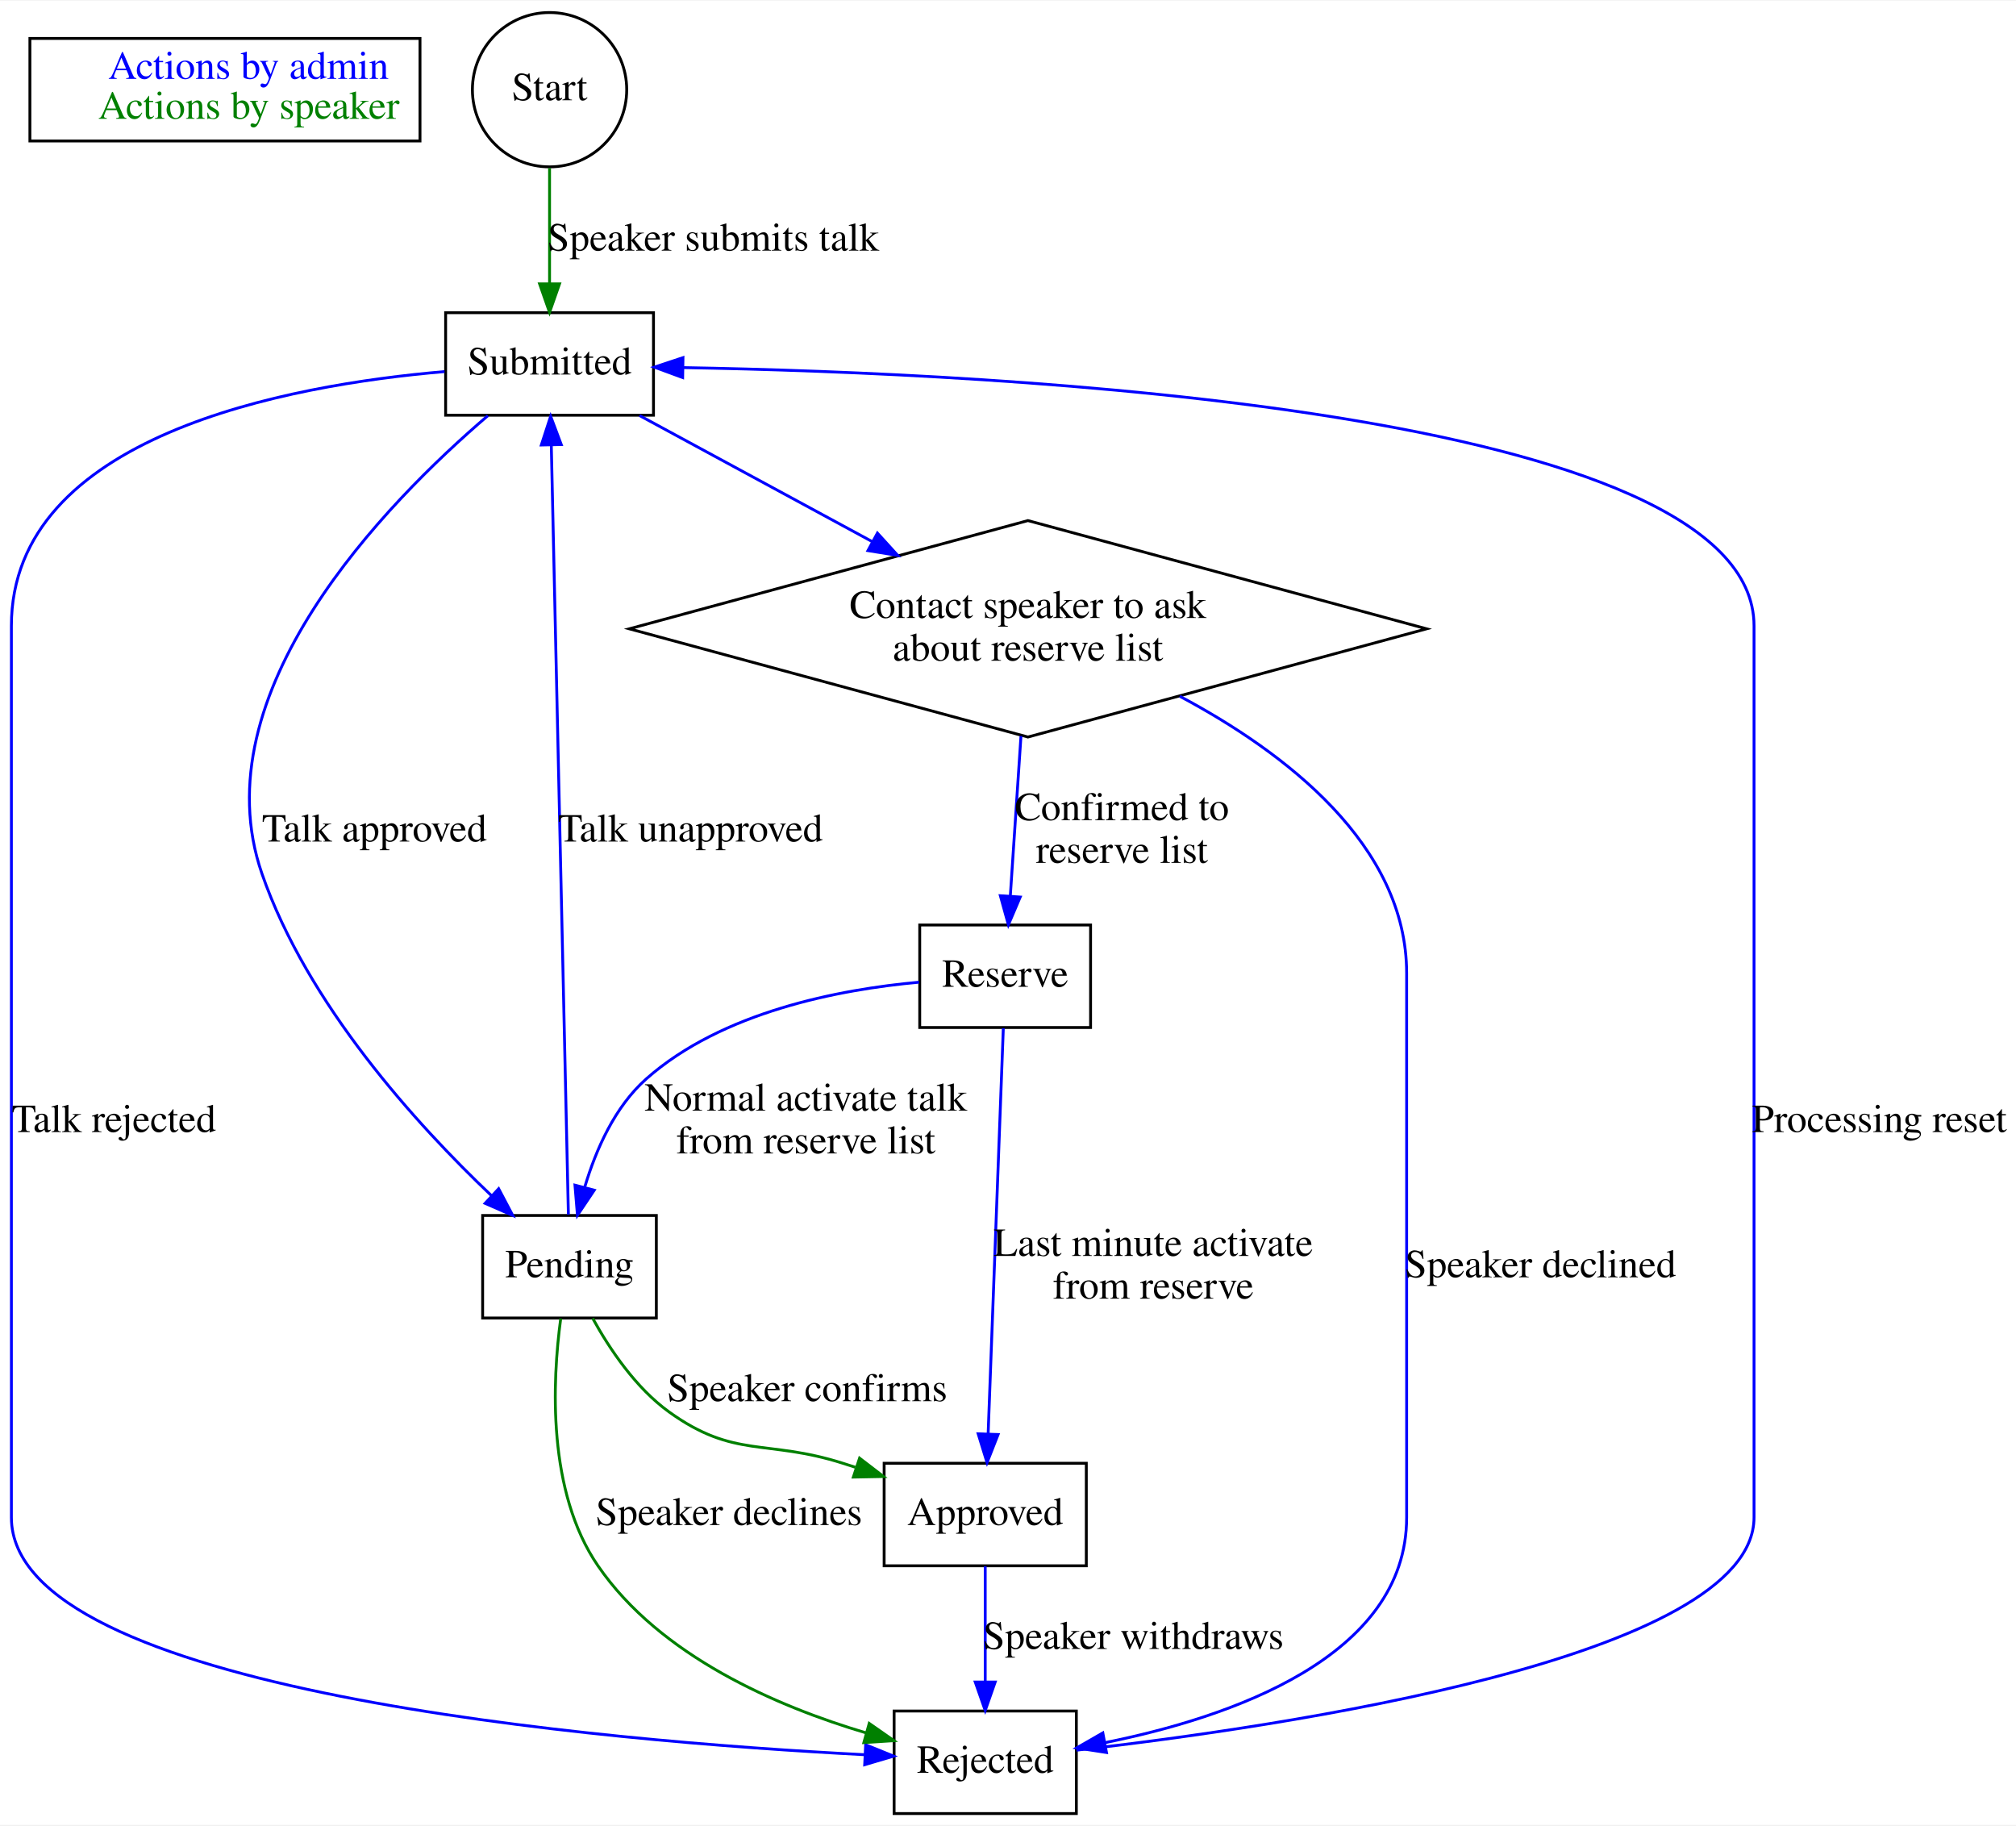
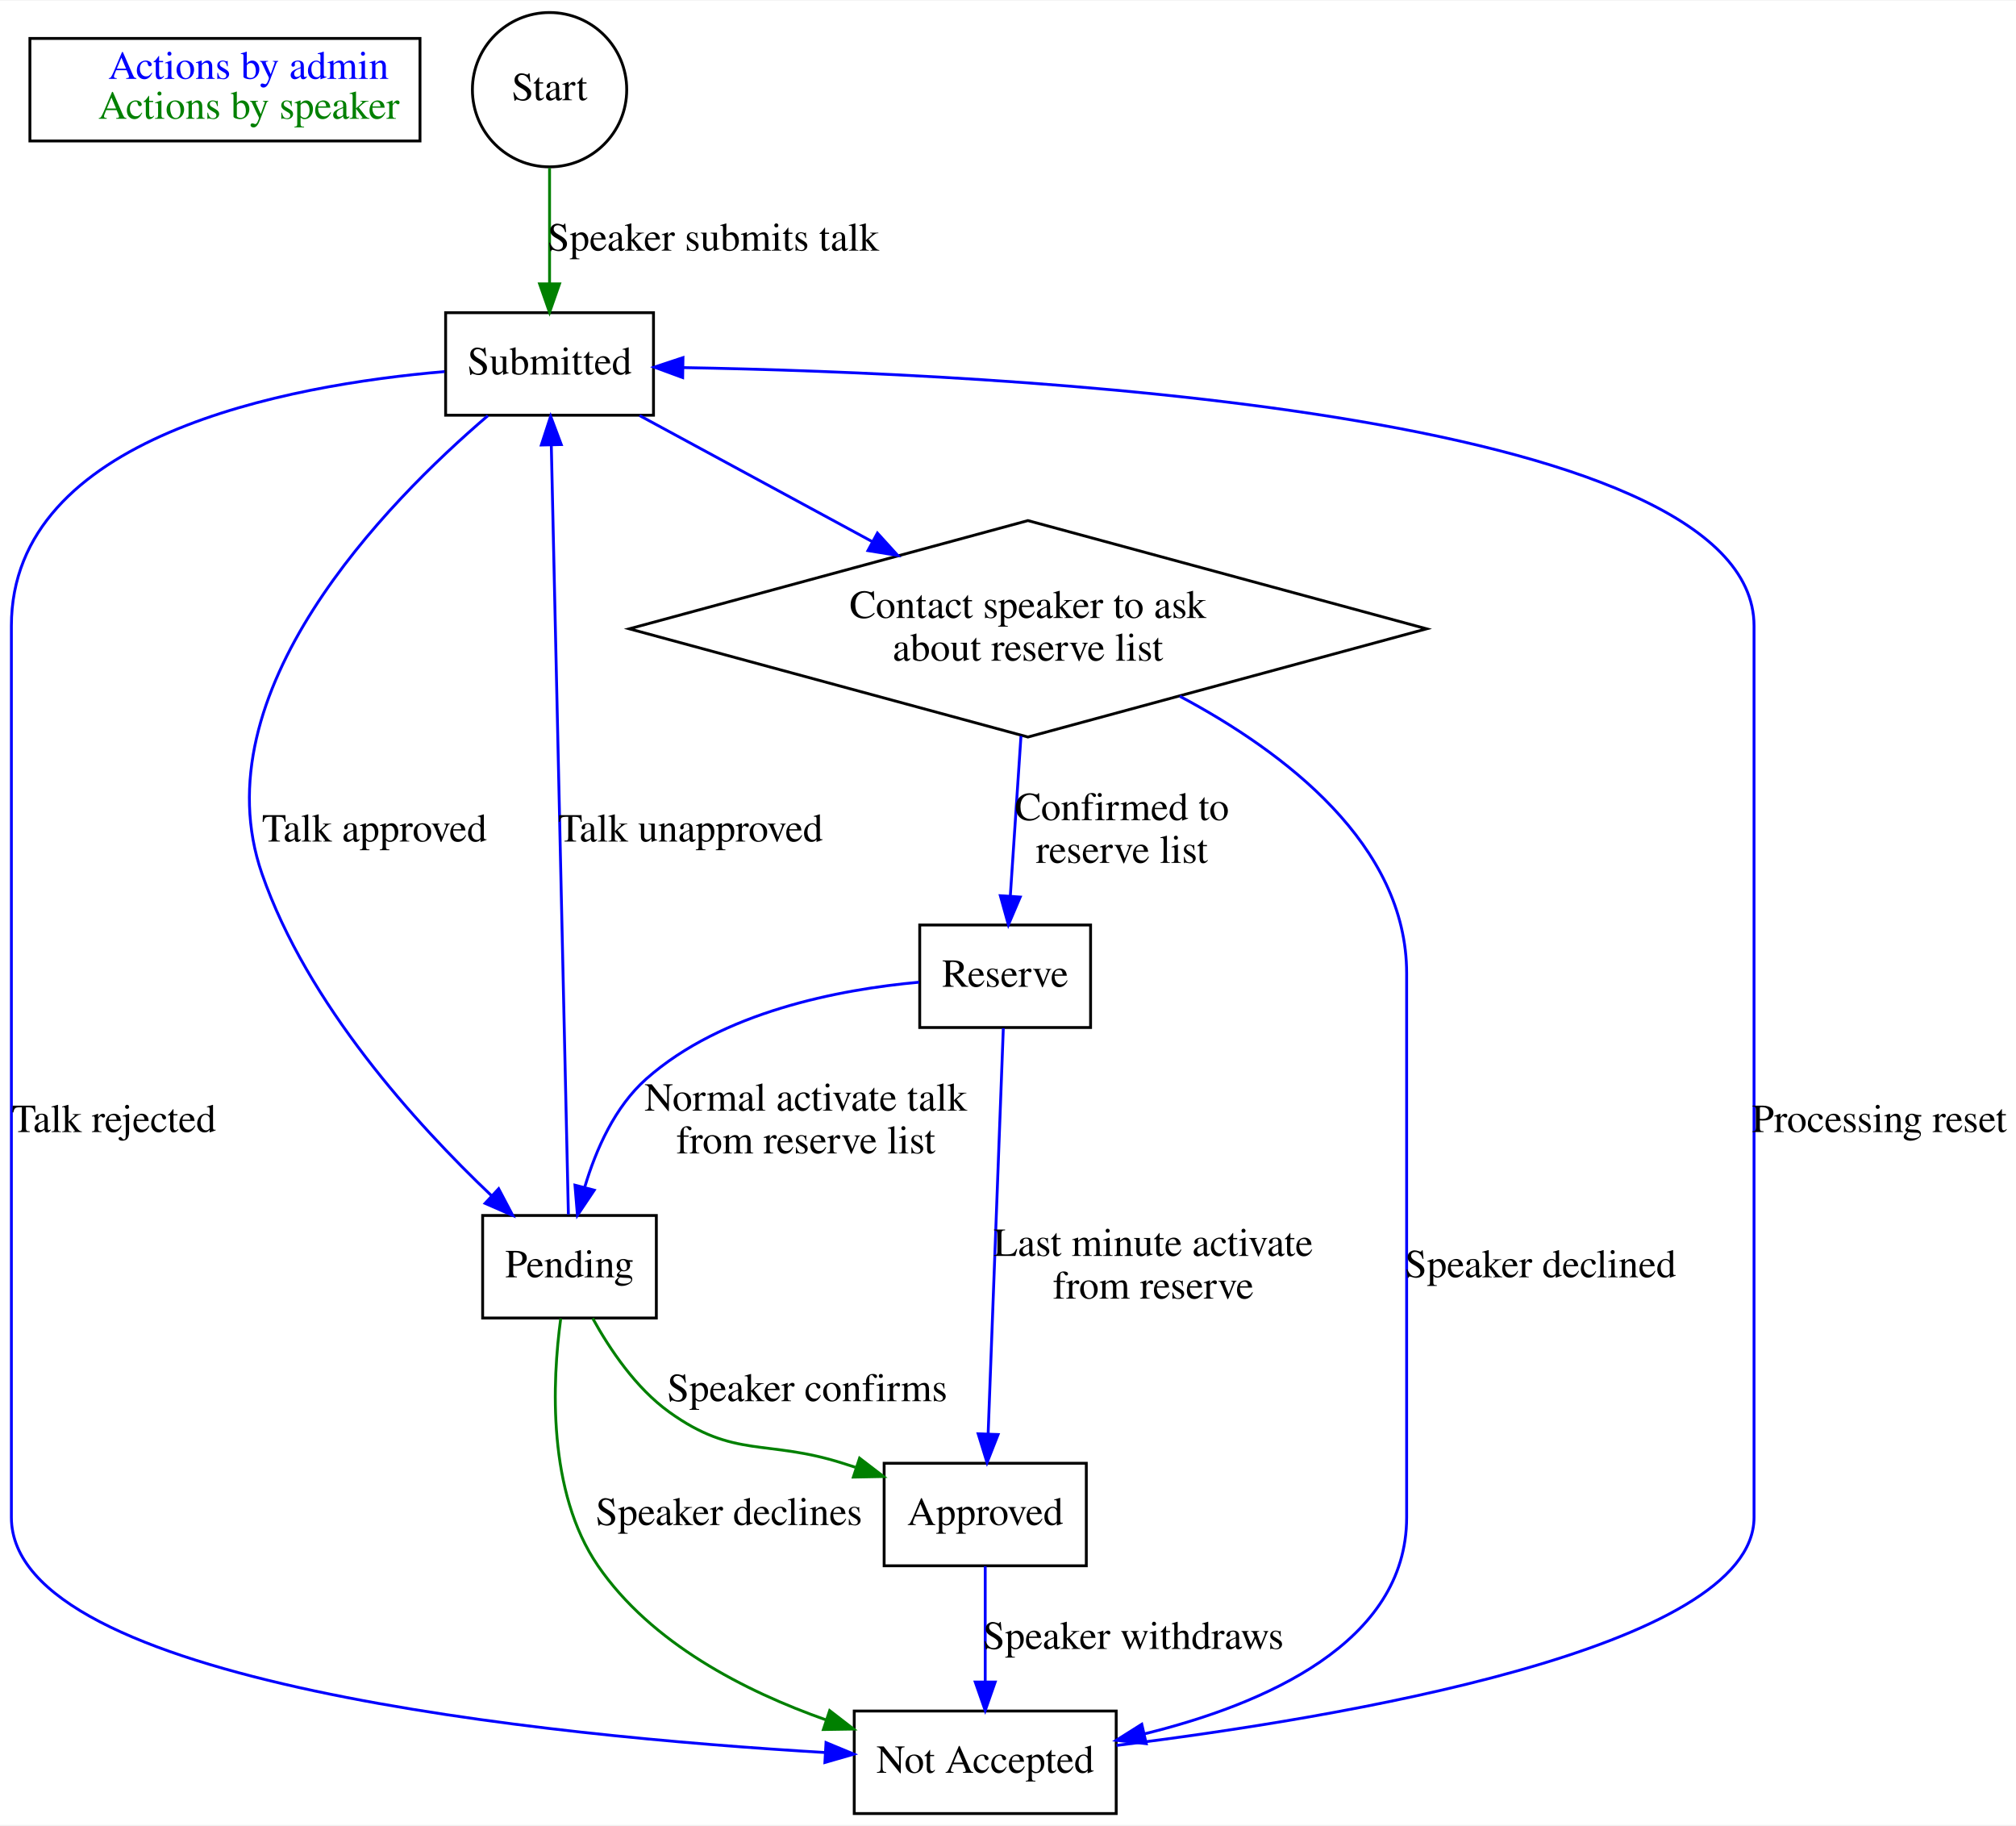
<svg xmlns="http://www.w3.org/2000/svg" width="708pt" height="641pt" viewBox="0.00 0.00 708.00 640.60">
  <g id="graph0" class="graph" transform="scale(1 1) rotate(0) translate(4 636.595)">
    <polygon fill="white" stroke="none" points="-4,4 -4,-636.595 704,-636.595 704,4 -4,4" />
    <g id="node1" class="node">
      <polygon fill="none" stroke="black" points="143.5,-623.298 6.5,-623.298 6.5,-587.298 143.5,-587.298 143.5,-623.298" />
      <text text-anchor="start" x="18" y="-609.098" font-family="Times,serif" font-size="14.00">    </text>
      <text text-anchor="start" x="34" y="-609.098" font-family="Times,serif" font-size="14.00" fill="blue">Actions by admin</text>
      <text text-anchor="start" x="14.5" y="-595.098" font-family="Times,serif" font-size="14.00">    </text>
      <text text-anchor="start" x="30.5" y="-595.098" font-family="Times,serif" font-size="14.00" fill="green">Actions by speaker</text>
    </g>
    <g id="node2" class="node">
      <ellipse fill="none" stroke="black" cx="189" cy="-605.298" rx="27.097" ry="27.097" />
      <text text-anchor="middle" x="189" y="-601.598" font-family="Times,serif" font-size="14.00">Start</text>
    </g>
    <g id="node3" class="node">
      <polygon fill="none" stroke="black" points="225.5,-527 152.5,-527 152.5,-491 225.5,-491 225.5,-527" />
      <text text-anchor="middle" x="189" y="-505.3" font-family="Times,serif" font-size="14.00">Submitted</text>
    </g>
    <g id="edge1" class="edge">
      <path fill="none" stroke="green" d="M189,-577.78C189,-565.097 189,-549.934 189,-537.169" />
      <polygon fill="green" stroke="green" points="192.5,-537.117 189,-527.117 185.5,-537.117 192.5,-537.117" />
      <text text-anchor="middle" x="246.5" y="-548.8" font-family="Times,serif" font-size="14.00">Speaker submits talk</text>
    </g>
    <g id="node4" class="node">
      <polygon fill="none" stroke="black" points="226.5,-210 165.5,-210 165.5,-174 226.5,-174 226.5,-210" />
      <text text-anchor="middle" x="196" y="-188.3" font-family="Times,serif" font-size="14.00">Pending</text>
    </g>
    <g id="edge2" class="edge">
      <path fill="none" stroke="blue" d="M167.346,-490.842C131.535,-460.231 65.999,-393.447 88,-330 103.895,-284.162 142.184,-242.048 168.619,-216.944" />
      <polygon fill="blue" stroke="blue" points="171.126,-219.392 176.068,-210.02 166.36,-214.265 171.126,-219.392" />
      <text text-anchor="middle" x="127.5" y="-341.3" font-family="Times,serif" font-size="14.00">Talk approved</text>
    </g>
    <g id="node7" class="node">
      <polygon fill="none" stroke="black" points="357,-454 217,-416 357,-378 497,-416 357,-454" />
      <text text-anchor="middle" x="357" y="-419.8" font-family="Times,serif" font-size="14.00">Contact speaker to ask</text>
      <text text-anchor="middle" x="357" y="-404.8" font-family="Times,serif" font-size="14.00">about reserve list</text>
    </g>
    <g id="edge7" class="edge">
      <path fill="none" stroke="blue" d="M220.6,-490.884C243.571,-478.441 275.248,-461.282 302.293,-446.633" />
      <polygon fill="blue" stroke="blue" points="304.142,-449.612 311.268,-441.771 300.808,-443.457 304.142,-449.612" />
    </g>
    <g id="node8" class="node">
-       <polygon fill="none" stroke="black" points="374,-36 310,-36 310,-0 374,-0 374,-36" />
-       <text text-anchor="middle" x="342" y="-14.3" font-family="Times,serif" font-size="14.00">Rejected</text>
+       <polygon fill="none" stroke="black" points="388,-36 296,-36 296,-0 388,-0 388,-36" />
+       <text text-anchor="middle" x="342" y="-14.3" font-family="Times,serif" font-size="14.00">Not Accepted</text>
    </g>
    <g id="edge6" class="edge">
-       <path fill="none" stroke="blue" d="M152.11,-506.318C97.108,-501.607 0,-483.827 0,-417 0,-417 0,-417 0,-104 0,-42.88 208.323,-25.388 299.789,-20.654" />
-       <polygon fill="blue" stroke="blue" points="300.009,-24.148 309.825,-20.162 299.666,-17.156 300.009,-24.148" />
+       <path fill="none" stroke="blue" d="M152.11,-506.318C97.108,-501.607 0,-483.827 0,-417 0,-417 0,-417 0,-104 0,-45.855 188.535,-27.195 285.639,-21.44" />
+       <polygon fill="blue" stroke="blue" points="286.09,-24.92 295.876,-20.861 285.695,-17.931 286.09,-24.92" />
      <text text-anchor="middle" x="36" y="-239.3" font-family="Times,serif" font-size="14.00">Talk rejected</text>
    </g>
    <g id="edge5" class="edge">
      <path fill="none" stroke="blue" d="M195.615,-210.331C194.46,-262.321 191.016,-417.27 189.609,-480.585" />
      <polygon fill="blue" stroke="blue" points="186.109,-480.54 189.386,-490.616 193.108,-480.696 186.109,-480.54" />
      <text text-anchor="middle" x="238.5" y="-341.3" font-family="Times,serif" font-size="14.00">Talk unapproved</text>
    </g>
    <g id="node5" class="node">
      <polygon fill="none" stroke="black" points="377.5,-123 306.5,-123 306.5,-87 377.5,-87 377.5,-123" />
      <text text-anchor="middle" x="342" y="-101.3" font-family="Times,serif" font-size="14.00">Approved</text>
    </g>
    <g id="edge3" class="edge">
      <path fill="none" stroke="green" d="M204.15,-173.887C210.154,-163 219.301,-149.414 231,-141 253.948,-124.495 265.058,-131.551 292,-123 293.447,-122.541 294.917,-122.069 296.399,-121.59" />
      <polygon fill="green" stroke="green" points="297.872,-124.79 306.279,-118.343 295.686,-118.14 297.872,-124.79" />
      <text text-anchor="middle" x="279.5" y="-144.8" font-family="Times,serif" font-size="14.00">Speaker confirms</text>
    </g>
    <g id="edge4" class="edge">
-       <path fill="none" stroke="green" d="M192.923,-173.834C189.939,-151.716 188.14,-113.022 206,-87 227.769,-55.282 268.825,-37.64 300.155,-28.326" />
-       <polygon fill="green" stroke="green" points="301.26,-31.652 309.948,-25.588 299.375,-24.91 301.26,-31.652" />
+       <path fill="none" stroke="green" d="M192.923,-173.834C189.939,-151.716 188.14,-113.022 206,-87 224.655,-59.819 257.474,-42.975 286.198,-32.851" />
+       <polygon fill="green" stroke="green" points="287.372,-36.149 295.756,-29.67 285.162,-29.507 287.372,-36.149" />
      <text text-anchor="middle" x="252" y="-101.3" font-family="Times,serif" font-size="14.00">Speaker declines</text>
    </g>
    <g id="edge11" class="edge">
      <path fill="none" stroke="blue" d="M342,-86.799C342,-75.163 342,-59.548 342,-46.237" />
      <polygon fill="blue" stroke="blue" points="345.5,-46.175 342,-36.175 338.5,-46.175 345.5,-46.175" />
      <text text-anchor="middle" x="394" y="-57.8" font-family="Times,serif" font-size="14.00">Speaker withdraws</text>
    </g>
    <g id="node6" class="node">
      <polygon fill="none" stroke="black" points="379,-312 319,-312 319,-276 379,-276 379,-312" />
      <text text-anchor="middle" x="349" y="-290.3" font-family="Times,serif" font-size="14.00">Reserve</text>
    </g>
    <g id="edge10" class="edge">
      <path fill="none" stroke="blue" d="M318.756,-291.914C290.78,-289.376 249.618,-281.536 223,-258 211.948,-248.228 205.316,-233.217 201.392,-220.082" />
      <polygon fill="blue" stroke="blue" points="204.697,-218.883 198.793,-210.085 197.922,-220.644 204.697,-218.883" />
      <text text-anchor="middle" x="279" y="-246.8" font-family="Times,serif" font-size="14.00">Normal activate talk</text>
      <text text-anchor="middle" x="279" y="-231.8" font-family="Times,serif" font-size="14.00"> from reserve list</text>
    </g>
    <g id="edge13" class="edge">
      <path fill="none" stroke="blue" d="M348.354,-275.743C347.135,-243.18 344.487,-172.443 343.024,-133.346" />
      <polygon fill="blue" stroke="blue" points="346.516,-133.078 342.644,-123.216 339.521,-133.34 346.516,-133.078" />
      <text text-anchor="middle" x="401" y="-195.8" font-family="Times,serif" font-size="14.00">Last minute activate</text>
      <text text-anchor="middle" x="401" y="-180.8" font-family="Times,serif" font-size="14.00">from reserve</text>
    </g>
    <g id="edge8" class="edge">
      <path fill="none" stroke="blue" d="M354.556,-378.344C353.35,-360.251 351.92,-338.803 350.813,-322.196" />
      <polygon fill="blue" stroke="blue" points="354.295,-321.811 350.138,-312.066 347.311,-322.276 354.295,-321.811" />
      <text text-anchor="middle" x="390" y="-348.8" font-family="Times,serif" font-size="14.00">Confirmed to</text>
      <text text-anchor="middle" x="390" y="-333.8" font-family="Times,serif" font-size="14.00">reserve list</text>
    </g>
    <g id="edge9" class="edge">
-       <path fill="none" stroke="blue" d="M410.33,-392.317C447.331,-372.603 490,-340.095 490,-295 490,-295 490,-295 490,-104 490,-54.794 427.722,-33.659 383.964,-24.882" />
-       <polygon fill="blue" stroke="blue" points="384.585,-21.438 374.114,-23.049 383.304,-28.32 384.585,-21.438" />
+       <path fill="none" stroke="blue" d="M410.33,-392.317C447.331,-372.603 490,-340.095 490,-295 490,-295 490,-295 490,-104 490,-59.835 439.829,-38.284 397.91,-27.986" />
+       <polygon fill="blue" stroke="blue" points="398.546,-24.541 388.017,-25.72 396.983,-31.364 398.546,-24.541" />
      <text text-anchor="middle" x="537" y="-188.3" font-family="Times,serif" font-size="14.00">Speaker declined</text>
    </g>
    <g id="edge12" class="edge">
-       <path fill="none" stroke="blue" d="M374.033,-22.245C445.553,-30.378 612,-54.611 612,-104 612,-417 612,-417 612,-417 612,-493.227 346.141,-505.785 235.961,-507.716" />
+       <path fill="none" stroke="blue" d="M388.108,-23.914C465.223,-33.425 612,-57.621 612,-104 612,-417 612,-417 612,-417 612,-493.227 346.141,-505.785 235.961,-507.716" />
      <polygon fill="blue" stroke="blue" points="235.744,-504.219 225.799,-507.872 235.851,-511.218 235.744,-504.219" />
      <text text-anchor="middle" x="656" y="-239.3" font-family="Times,serif" font-size="14.00">Processing reset</text>
    </g>
  </g>
</svg>
